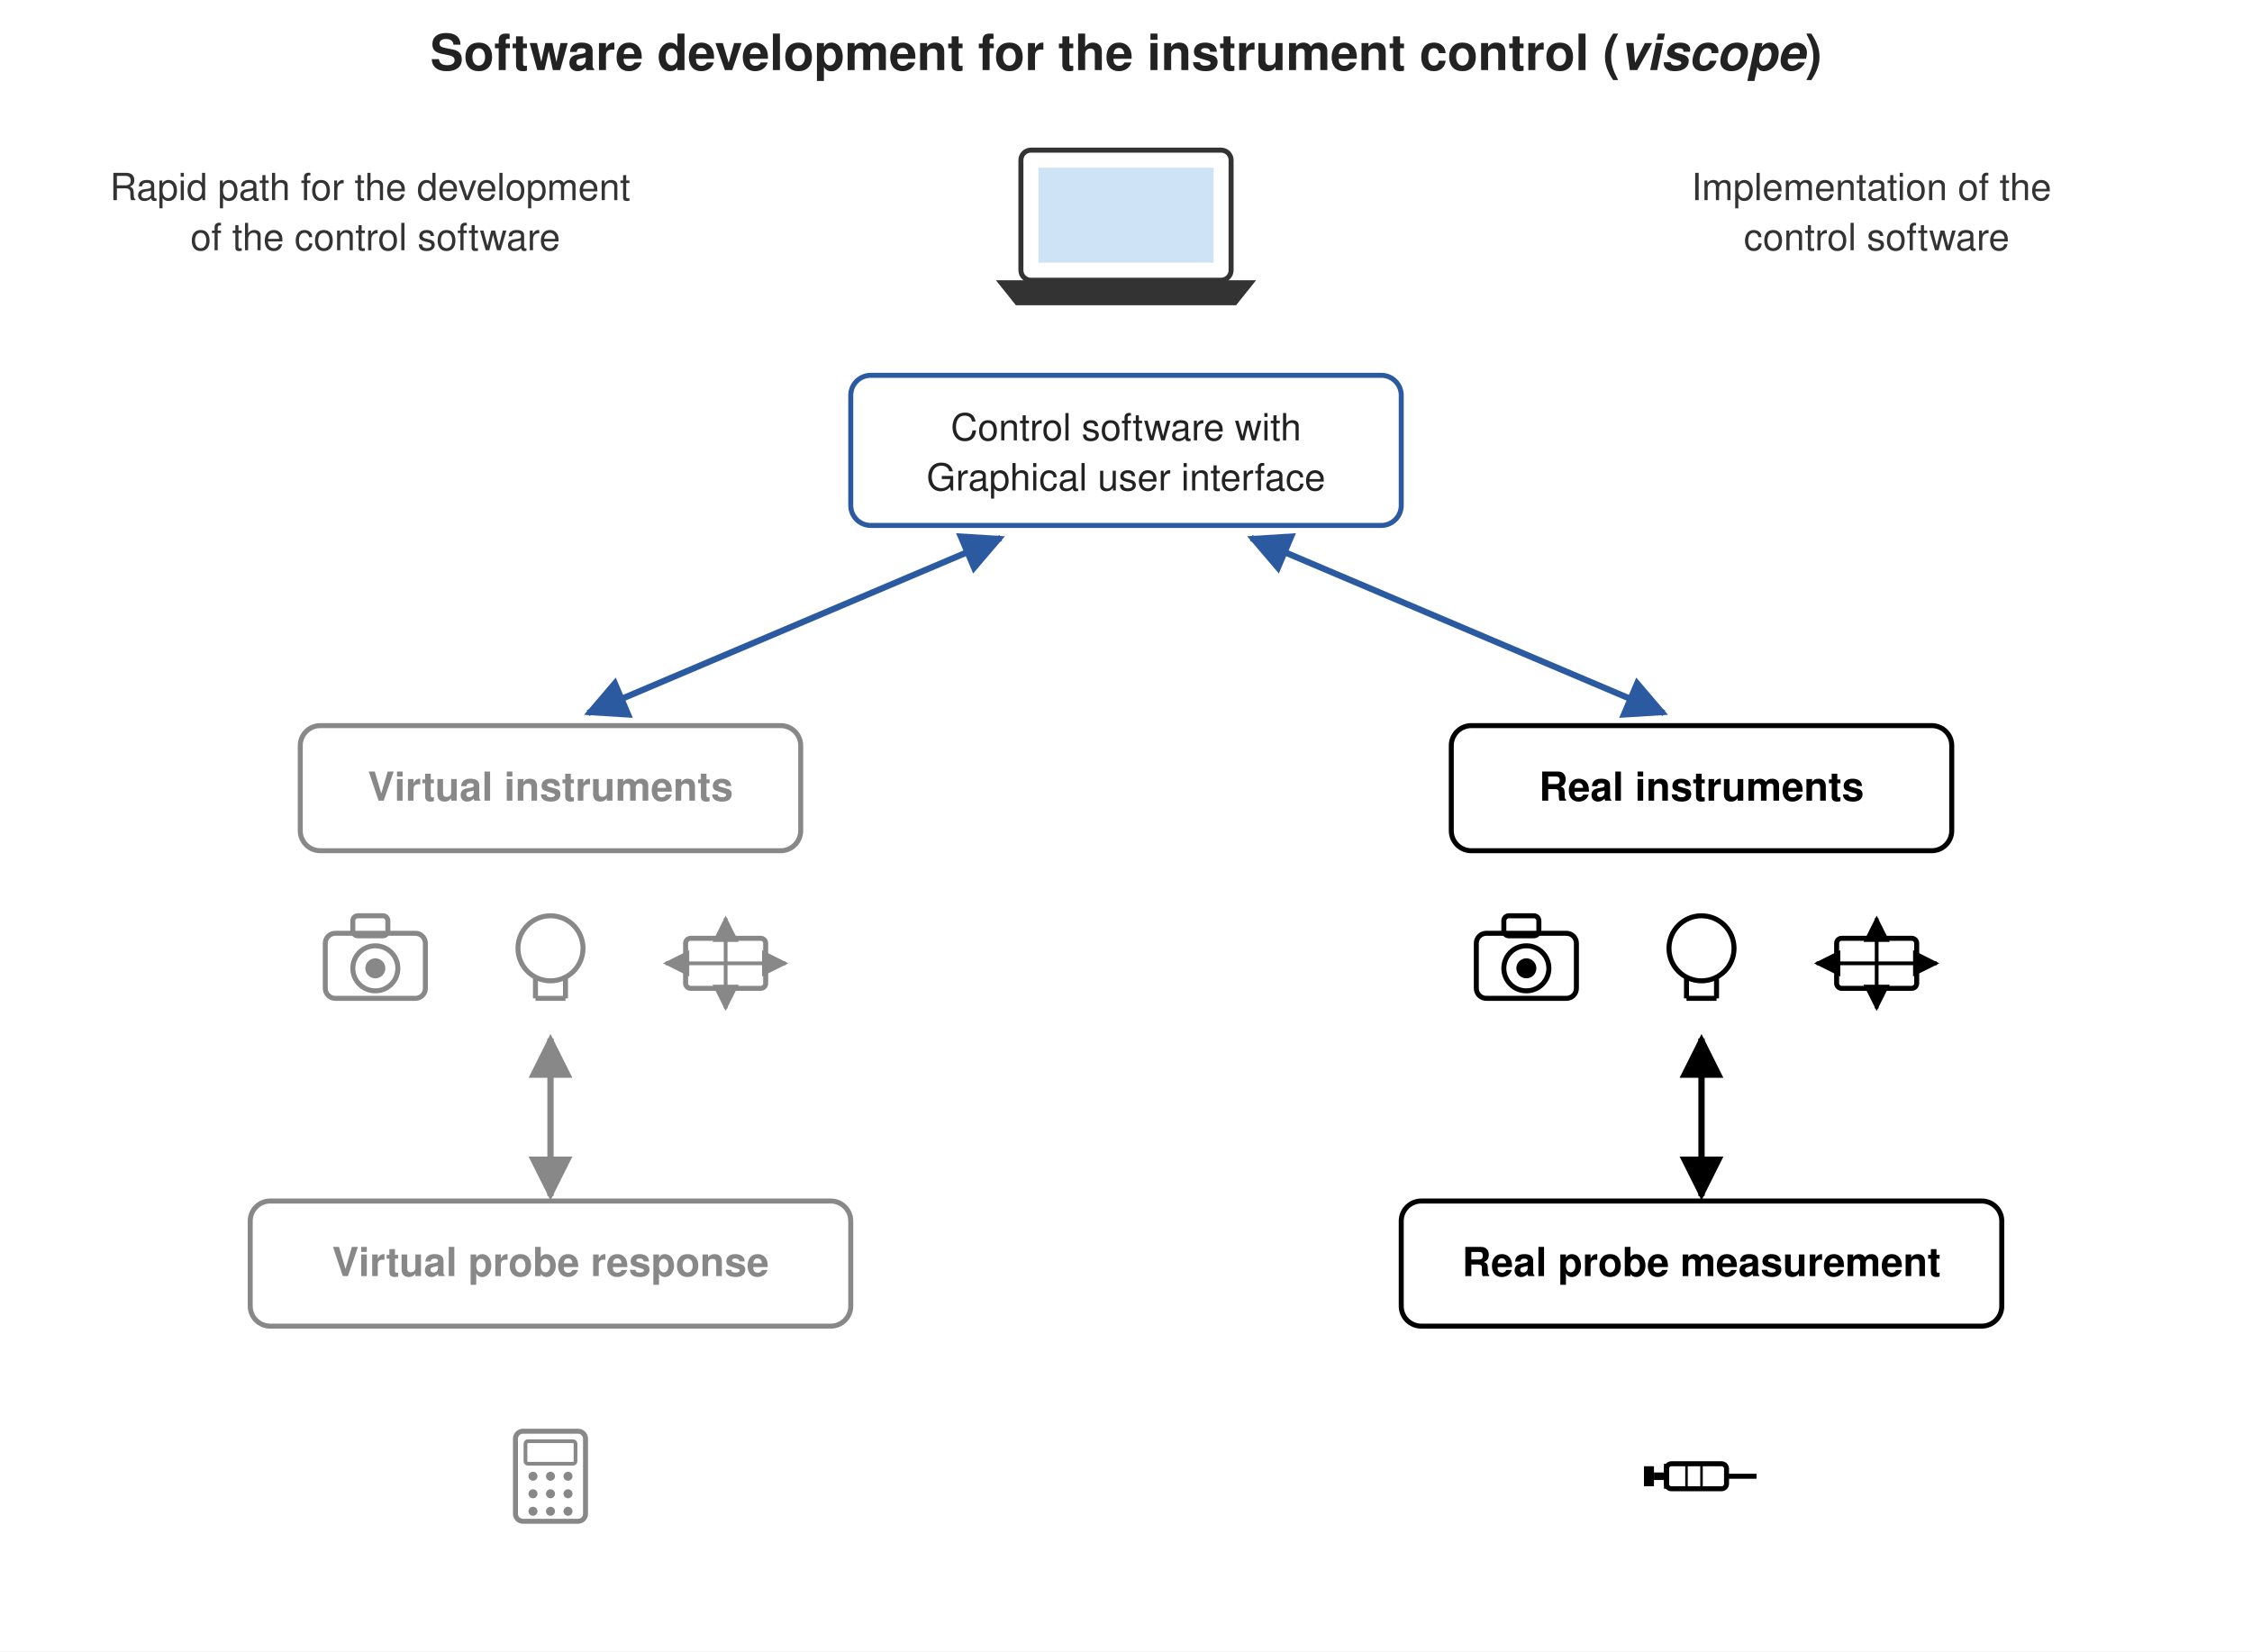
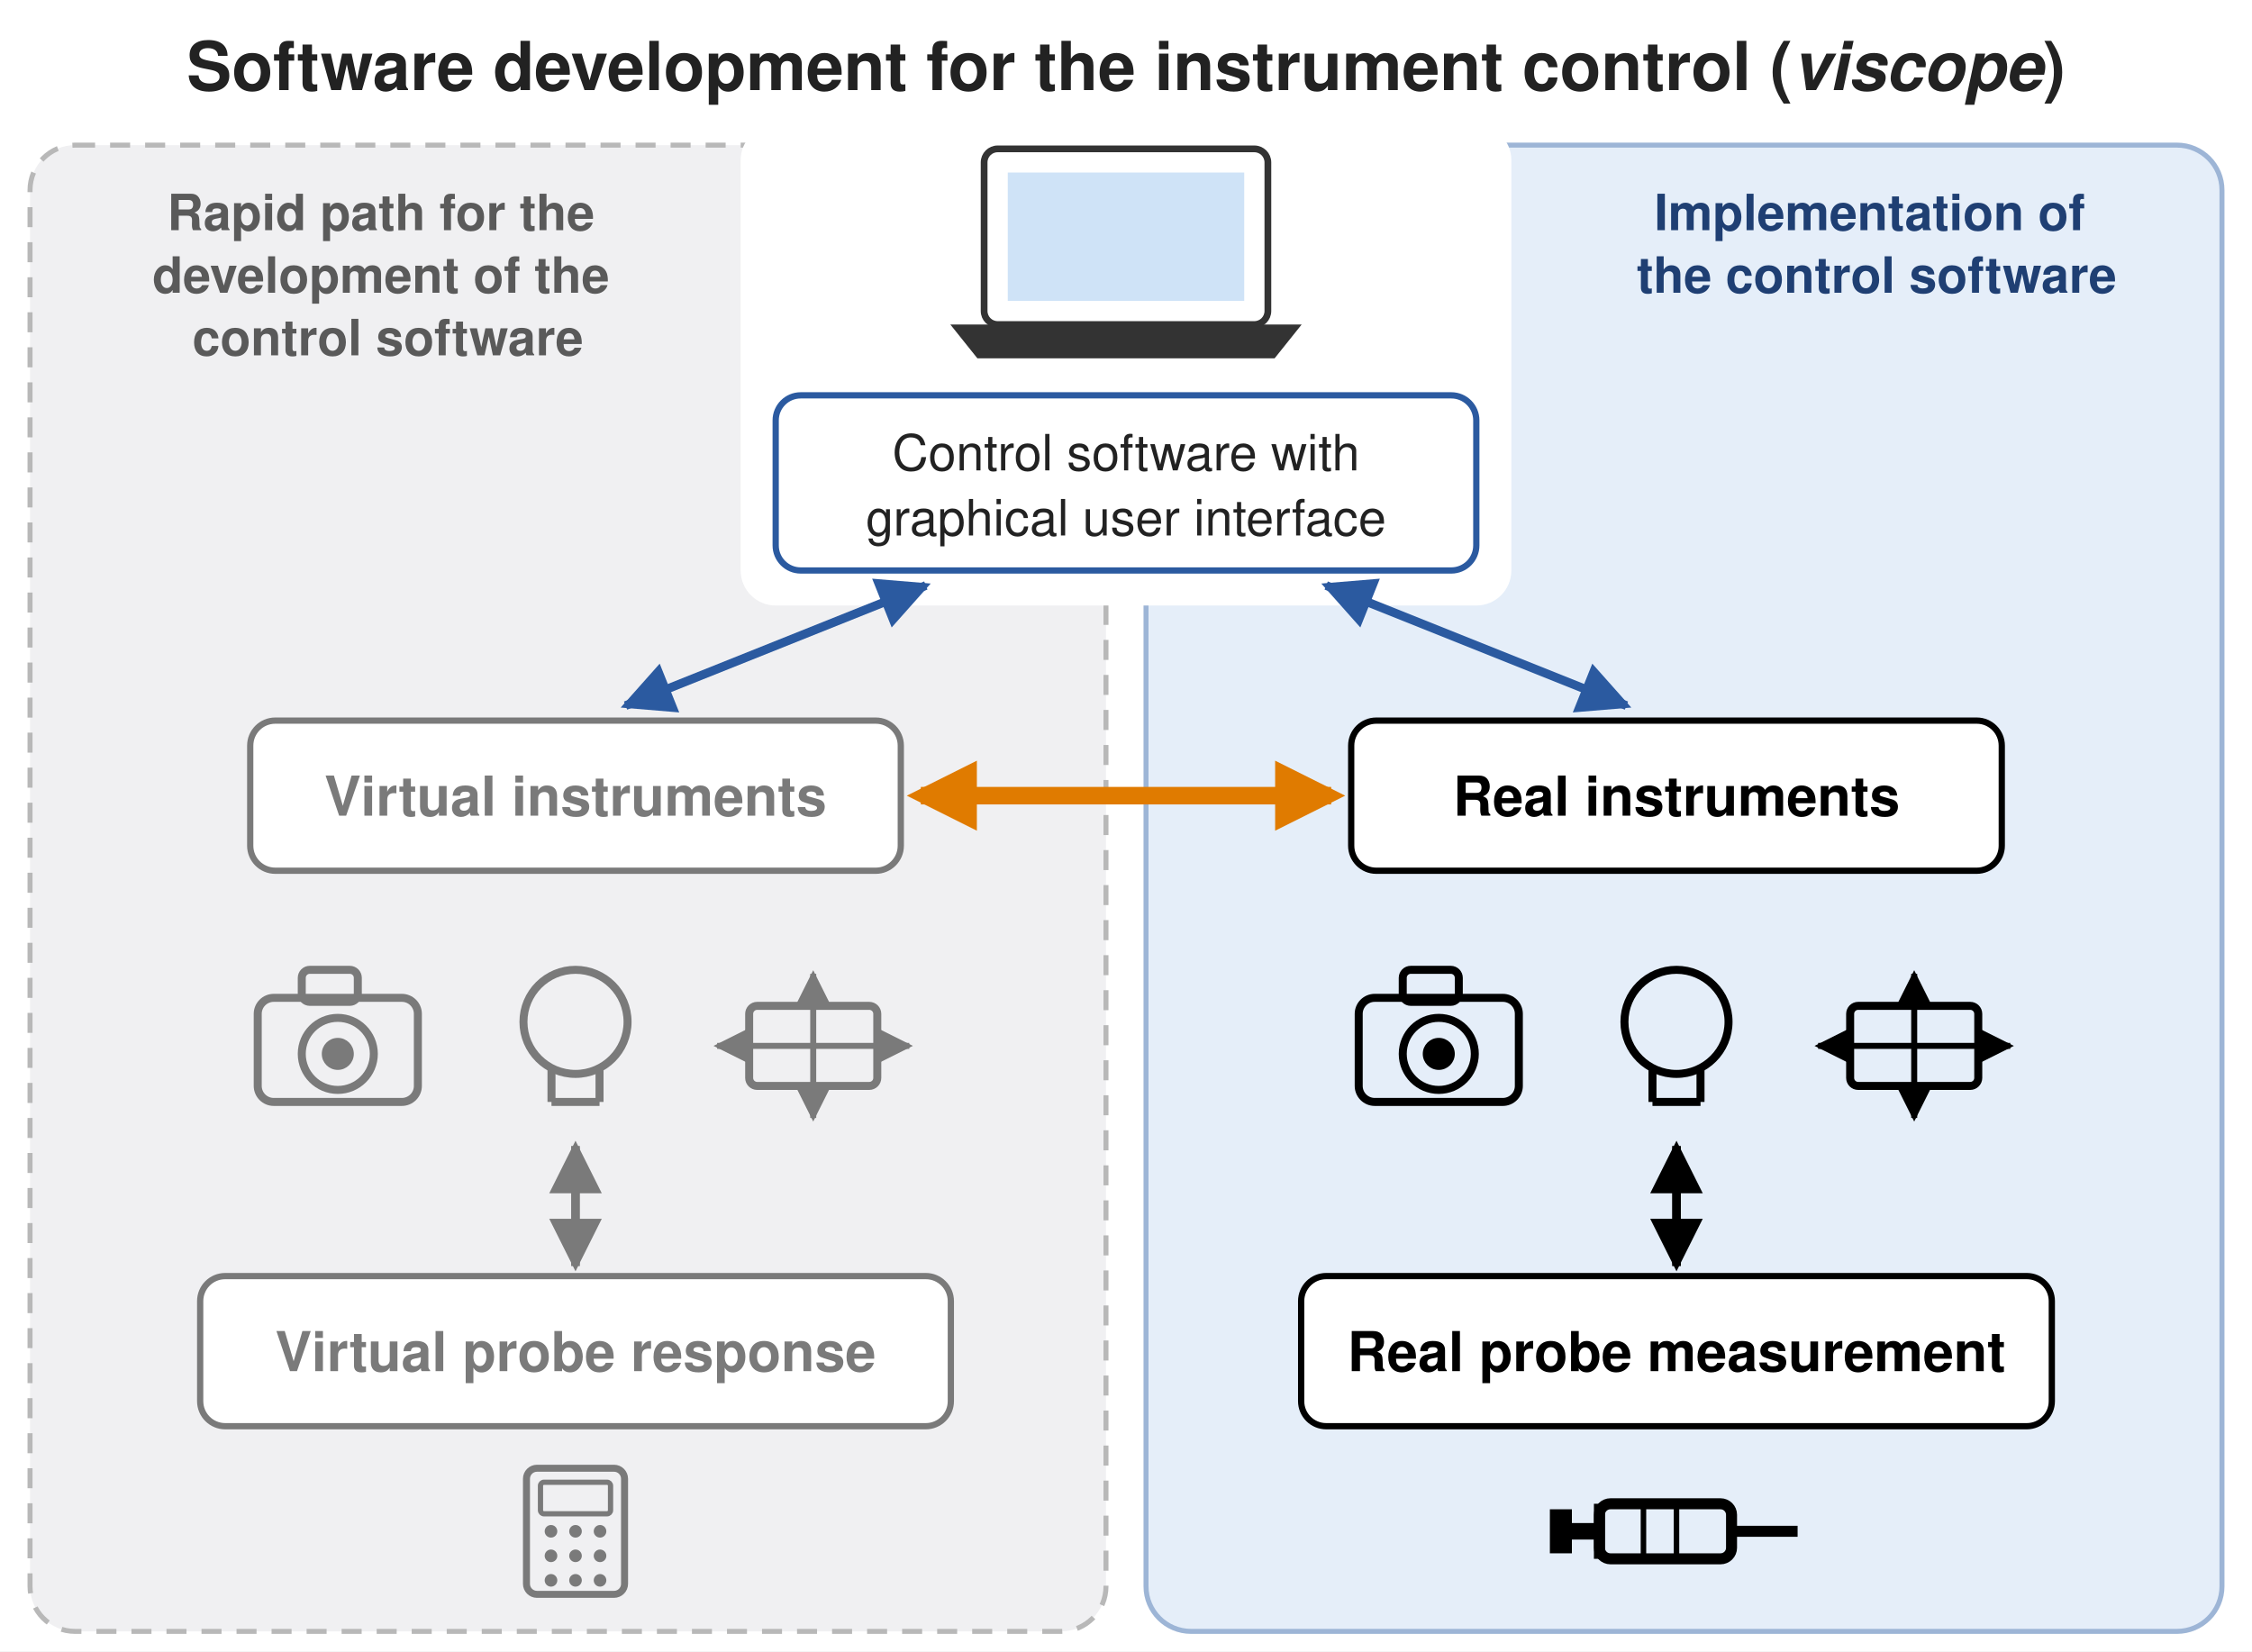
<svg xmlns="http://www.w3.org/2000/svg" viewBox="0 0 900 660" font-family="Segoe UI, Helvetica, Arial, sans-serif">
  <defs>
-     <marker id="kiArrow" viewBox="0 0 10 10" refX="9" refY="5" markerWidth="7" markerHeight="7" orient="auto">
+     <marker id="kiArrow" viewBox="0 0 10 10" refX="9" refY="5" markerWidth="6" markerHeight="6" orient="auto">
      <path d="M0,0 L10,5 L0,10 z" fill="#2b5aa0" />
    </marker>
-     <marker id="kiArrowRev" viewBox="0 0 10 10" refX="1" refY="5" markerWidth="7" markerHeight="7" orient="auto">
+     <marker id="kiArrowRev" viewBox="0 0 10 10" refX="1" refY="5" markerWidth="6" markerHeight="6" orient="auto">
      <path d="M10,0 L0,5 L10,10 z" fill="#2b5aa0" />
    </marker>
-     <marker id="kiArrowGray" viewBox="0 0 10 10" refX="9" refY="5" markerWidth="7" markerHeight="7" orient="auto">
-       <path d="M0,0 L10,5 L0,10 z" fill="#888888" />
+     <marker id="kiArrowGray" viewBox="0 0 10 10" refX="9" refY="5" markerWidth="6" markerHeight="6" orient="auto">
+       <path d="M0,0 L10,5 L0,10 z" fill="#7a7a7a" />
    </marker>
-     <marker id="kiArrowGrayRev" viewBox="0 0 10 10" refX="1" refY="5" markerWidth="7" markerHeight="7" orient="auto">
-       <path d="M10,0 L0,5 L10,10 z" fill="#888888" />
+     <marker id="kiArrowGrayRev" viewBox="0 0 10 10" refX="1" refY="5" markerWidth="6" markerHeight="6" orient="auto">
+       <path d="M10,0 L0,5 L10,10 z" fill="#7a7a7a" />
    </marker>
-     <marker id="kiArrowBlack" viewBox="0 0 10 10" refX="9" refY="5" markerWidth="7" markerHeight="7" orient="auto">
+     <marker id="kiArrowBlack" viewBox="0 0 10 10" refX="9" refY="5" markerWidth="6" markerHeight="6" orient="auto">
      <path d="M0,0 L10,5 L0,10 z" fill="#000000" />
    </marker>
-     <marker id="kiArrowBlackRev" viewBox="0 0 10 10" refX="1" refY="5" markerWidth="7" markerHeight="7" orient="auto">
+     <marker id="kiArrowBlackRev" viewBox="0 0 10 10" refX="1" refY="5" markerWidth="6" markerHeight="6" orient="auto">
      <path d="M10,0 L0,5 L10,10 z" fill="#000000" />
+     </marker>
+     <marker id="kiArrowSwap" viewBox="0 0 10 10" refX="8" refY="5" markerWidth="4" markerHeight="4" orient="auto">
+       <path d="M0,0 L10,5 L0,10 z" fill="#e07b00" />
+     </marker>
+     <marker id="kiArrowSwapRev" viewBox="0 0 10 10" refX="2" refY="5" markerWidth="4" markerHeight="4" orient="auto">
+       <path d="M10,0 L0,5 L10,10 z" fill="#e07b00" />
    </marker>
  </defs>
  <rect x="0" y="0" width="900" height="660" fill="#ffffff" />
-   <text x="450" y="28" text-anchor="middle" font-size="20" font-weight="700" fill="#222">
+   <text x="450" y="36" text-anchor="middle" font-size="27" font-weight="700" fill="#222">
    Software development for the instrument control (<tspan font-style="italic">viscope</tspan>)
  </text>
-   <g transform="translate(450,90)">
+   <rect x="12" y="58" width="430" height="594" rx="18" fill="#f0f0f2" stroke="#b8b8b8" stroke-width="2" stroke-dasharray="8 6" />
+   <rect x="458" y="58" width="430" height="594" rx="18" fill="#e5eef9" stroke="#9db5d6" stroke-width="2" />
+   <rect x="296" y="50" width="308" height="192" rx="14" fill="#ffffff" />
+   <text x="155" y="92" text-anchor="middle" font-size="20" font-weight="600" fill="#5a5a5a">
+     <tspan x="155" dy="0">Rapid path for the</tspan>
+     <tspan x="155" dy="25">development of the</tspan>
+     <tspan x="155" dy="25">control software</tspan>
+   </text>
+   <text x="750" y="92" text-anchor="middle" font-size="20" font-weight="600" fill="#1f3f73">
+     <tspan x="750" dy="0">Implementation of</tspan>
+     <tspan x="750" dy="25">the control software</tspan>
+   </text>
+   <g transform="translate(450,100) scale(1.35)">
    <rect x="-42" y="-30" width="84" height="52" rx="4" fill="#ffffff" stroke="#333" stroke-width="2" />
    <rect x="-35" y="-23" width="70" height="38" fill="#cfe3f7" />
    <path d="M -52,22 L 52,22 L 44,32 L -44,32 Z" fill="#333" />
  </g>
-   <text x="150" y="80" text-anchor="middle" font-size="15" fill="#333">
-     <tspan x="150" dy="0">Rapid path for the development</tspan>
-     <tspan x="150" dy="20">of the control software</tspan>
-   </text>
-   <text x="750" y="80" text-anchor="middle" font-size="15" fill="#333">
-     <tspan x="750" dy="0">Implementation of the</tspan>
-     <tspan x="750" dy="20">control software</tspan>
-   </text>
-   <rect x="340" y="150" width="220" height="60" rx="8" fill="#ffffff" stroke="#2b5aa0" stroke-width="2" />
-   <text x="450" y="176" text-anchor="middle" font-size="15" fill="#222">Control software with</text>
-   <text x="450" y="196" text-anchor="middle" font-size="15" fill="#222">Graphical user interface</text>
-   <line x1="400" y1="215" x2="235" y2="285" stroke="#2b5aa0" stroke-width="2.5" marker-end="url(#kiArrow)" marker-start="url(#kiArrowRev)" />
-   <line x1="500" y1="215" x2="665" y2="285" stroke="#2b5aa0" stroke-width="2.5" marker-end="url(#kiArrow)" marker-start="url(#kiArrowRev)" />
-   <rect x="120" y="290" width="200" height="50" rx="8" fill="#ffffff" stroke="#888888" stroke-width="2" />
-   <text x="220" y="320" text-anchor="middle" font-size="16" font-weight="600" fill="#888888">Virtual instruments</text>
-   <rect x="580" y="290" width="200" height="50" rx="8" fill="#ffffff" stroke="#000000" stroke-width="2" />
-   <text x="680" y="320" text-anchor="middle" font-size="16" font-weight="600" fill="#000000">Real instruments</text>
-   <g stroke="#888888" fill="none">
-     <g transform="translate(150,385)">
+   <rect x="310" y="158" width="280" height="70" rx="10" fill="#ffffff" stroke="#2b5aa0" stroke-width="2.5" />
+   <text x="450" y="188" text-anchor="middle" font-size="20" fill="#222">Control software with</text>
+   <text x="450" y="214" text-anchor="middle" font-size="20" fill="#222">graphical user interface</text>
+   <line x1="370" y1="234" x2="250" y2="282" stroke="#2b5aa0" stroke-width="3.5" marker-end="url(#kiArrow)" marker-start="url(#kiArrowRev)" />
+   <line x1="530" y1="234" x2="650" y2="282" stroke="#2b5aa0" stroke-width="3.5" marker-end="url(#kiArrow)" marker-start="url(#kiArrowRev)" />
+   <rect x="100" y="288" width="260" height="60" rx="10" fill="#ffffff" stroke="#7a7a7a" stroke-width="2.5" />
+   <text x="230" y="326" text-anchor="middle" font-size="22" font-weight="600" fill="#7a7a7a">Virtual instruments</text>
+   <rect x="540" y="288" width="260" height="60" rx="10" fill="#ffffff" stroke="#000000" stroke-width="2.5" />
+   <text x="670" y="326" text-anchor="middle" font-size="22" font-weight="600" fill="#000000">Real instruments</text>
+   <line x1="368" y1="318" x2="532" y2="318" stroke="#e07b00" stroke-width="7" marker-end="url(#kiArrowSwap)" marker-start="url(#kiArrowSwapRev)" />
+   <g stroke="#7a7a7a" fill="none">
+     <g transform="translate(135,418) scale(1.6)">
      <rect x="-20" y="-12" width="40" height="26" rx="4" stroke-width="2" />
      <rect x="-9" y="-19" width="14" height="8" rx="2" stroke-width="2" />
      <circle cx="0" cy="2" r="9" stroke-width="2" />
-       <circle cx="0" cy="2" r="3.5" fill="#888888" />
+       <circle cx="0" cy="2" r="3.5" fill="#7a7a7a" />
    </g>
-     <g transform="translate(220,385)">
+     <g transform="translate(230,418) scale(1.6)">
      <circle cx="0" cy="-6" r="13" stroke-width="2" />
      <line x1="-6" y1="6" x2="-6" y2="14" stroke-width="2" />
      <line x1="6" y1="6" x2="6" y2="14" stroke-width="2" />
      <line x1="-6" y1="14" x2="6" y2="14" stroke-width="2" />
    </g>
-     <g transform="translate(290,385)">
+     <g transform="translate(325,418) scale(1.6)">
      <rect x="-16" y="-10" width="32" height="20" rx="2" stroke-width="2" />
      <line x1="-24" y1="0" x2="24" y2="0" stroke-width="1.5" marker-end="url(#kiArrowGray)" marker-start="url(#kiArrowGrayRev)" />
      <line x1="0" y1="-18" x2="0" y2="18" stroke-width="1.5" marker-end="url(#kiArrowGray)" marker-start="url(#kiArrowGrayRev)" />
    </g>
  </g>
  <g stroke="#000000" fill="none">
-     <g transform="translate(610,385)">
+     <g transform="translate(575,418) scale(1.6)">
      <rect x="-20" y="-12" width="40" height="26" rx="4" stroke-width="2" />
      <rect x="-9" y="-19" width="14" height="8" rx="2" stroke-width="2" />
      <circle cx="0" cy="2" r="9" stroke-width="2" />
      <circle cx="0" cy="2" r="3.5" fill="#000000" />
    </g>
-     <g transform="translate(680,385)">
+     <g transform="translate(670,418) scale(1.6)">
      <circle cx="0" cy="-6" r="13" stroke-width="2" />
      <line x1="-6" y1="6" x2="-6" y2="14" stroke-width="2" />
      <line x1="6" y1="6" x2="6" y2="14" stroke-width="2" />
      <line x1="-6" y1="14" x2="6" y2="14" stroke-width="2" />
    </g>
-     <g transform="translate(750,385)">
+     <g transform="translate(765,418) scale(1.6)">
      <rect x="-16" y="-10" width="32" height="20" rx="2" stroke-width="2" />
      <line x1="-24" y1="0" x2="24" y2="0" stroke-width="1.5" marker-end="url(#kiArrowBlack)" marker-start="url(#kiArrowBlackRev)" />
      <line x1="0" y1="-18" x2="0" y2="18" stroke-width="1.5" marker-end="url(#kiArrowBlack)" marker-start="url(#kiArrowBlackRev)" />
    </g>
  </g>
-   <line x1="220" y1="415" x2="220" y2="478" stroke="#888888" stroke-width="2.5" marker-end="url(#kiArrowGray)" marker-start="url(#kiArrowGrayRev)" />
-   <line x1="680" y1="415" x2="680" y2="478" stroke="#000000" stroke-width="2.5" marker-end="url(#kiArrowBlack)" marker-start="url(#kiArrowBlackRev)" />
-   <rect x="100" y="480" width="240" height="50" rx="8" fill="#ffffff" stroke="#888888" stroke-width="2" />
-   <text x="220" y="510" text-anchor="middle" font-size="16" font-weight="600" fill="#888888">Virtual probe response</text>
-   <rect x="560" y="480" width="240" height="50" rx="8" fill="#ffffff" stroke="#000000" stroke-width="2" />
-   <text x="680" y="510" text-anchor="middle" font-size="16" font-weight="600" fill="#000000">Real probe measurement</text>
-   <g transform="translate(220,590)" stroke="#888888" fill="none">
+   <line x1="230" y1="458" x2="230" y2="506" stroke="#7a7a7a" stroke-width="3.5" marker-end="url(#kiArrowGray)" marker-start="url(#kiArrowGrayRev)" />
+   <line x1="670" y1="458" x2="670" y2="506" stroke="#000000" stroke-width="3.5" marker-end="url(#kiArrowBlack)" marker-start="url(#kiArrowBlackRev)" />
+   <rect x="80" y="510" width="300" height="60" rx="10" fill="#ffffff" stroke="#7a7a7a" stroke-width="2.5" />
+   <text x="230" y="548" text-anchor="middle" font-size="22" font-weight="600" fill="#7a7a7a">Virtual probe response</text>
+   <rect x="520" y="510" width="300" height="60" rx="10" fill="#ffffff" stroke="#000000" stroke-width="2.5" />
+   <text x="670" y="548" text-anchor="middle" font-size="22" font-weight="600" fill="#000000">Real probe measurement</text>
+   <g transform="translate(230,612) scale(1.4)" stroke="#7a7a7a" fill="none">
    <rect x="-14" y="-18" width="28" height="36" rx="3" stroke-width="2" />
    <rect x="-10" y="-14" width="20" height="9" rx="1" stroke-width="1.5" />
-     <circle cx="-7" cy="0" r="1.8" fill="#888888" stroke="none" />
-     <circle cx="0" cy="0" r="1.8" fill="#888888" stroke="none" />
-     <circle cx="7" cy="0" r="1.8" fill="#888888" stroke="none" />
-     <circle cx="-7" cy="7" r="1.8" fill="#888888" stroke="none" />
-     <circle cx="0" cy="7" r="1.8" fill="#888888" stroke="none" />
-     <circle cx="7" cy="7" r="1.8" fill="#888888" stroke="none" />
-     <circle cx="-7" cy="14" r="1.8" fill="#888888" stroke="none" />
-     <circle cx="0" cy="14" r="1.8" fill="#888888" stroke="none" />
-     <circle cx="7" cy="14" r="1.8" fill="#888888" stroke="none" />
+     <circle cx="-7" cy="0" r="1.8" fill="#7a7a7a" stroke="none" />
+     <circle cx="0" cy="0" r="1.8" fill="#7a7a7a" stroke="none" />
+     <circle cx="7" cy="0" r="1.8" fill="#7a7a7a" stroke="none" />
+     <circle cx="-7" cy="7" r="1.8" fill="#7a7a7a" stroke="none" />
+     <circle cx="0" cy="7" r="1.8" fill="#7a7a7a" stroke="none" />
+     <circle cx="7" cy="7" r="1.8" fill="#7a7a7a" stroke="none" />
+     <circle cx="-7" cy="14" r="1.8" fill="#7a7a7a" stroke="none" />
+     <circle cx="0" cy="14" r="1.8" fill="#7a7a7a" stroke="none" />
+     <circle cx="7" cy="14" r="1.8" fill="#7a7a7a" stroke="none" />
  </g>
-   <g transform="translate(680,590)" stroke="#000000" fill="none">
+   <g transform="translate(670,612) scale(2.2)" stroke="#000000" fill="none">
    <rect x="-23" y="-4" width="4" height="8" fill="#000000" stroke="none" />
    <line x1="-19" y1="0" x2="-14" y2="0" stroke-width="3" />
    <line x1="-14" y1="-5" x2="-14" y2="5" stroke-width="2" />
    <rect x="-14" y="-5" width="24" height="10" rx="2" stroke-width="2" />
    <line x1="-6" y1="-5" x2="-6" y2="5" stroke-width="1" />
    <line x1="0" y1="-5" x2="0" y2="5" stroke-width="1" />
    <line x1="10" y1="0" x2="22" y2="0" stroke-width="2" />
  </g>
</svg>
